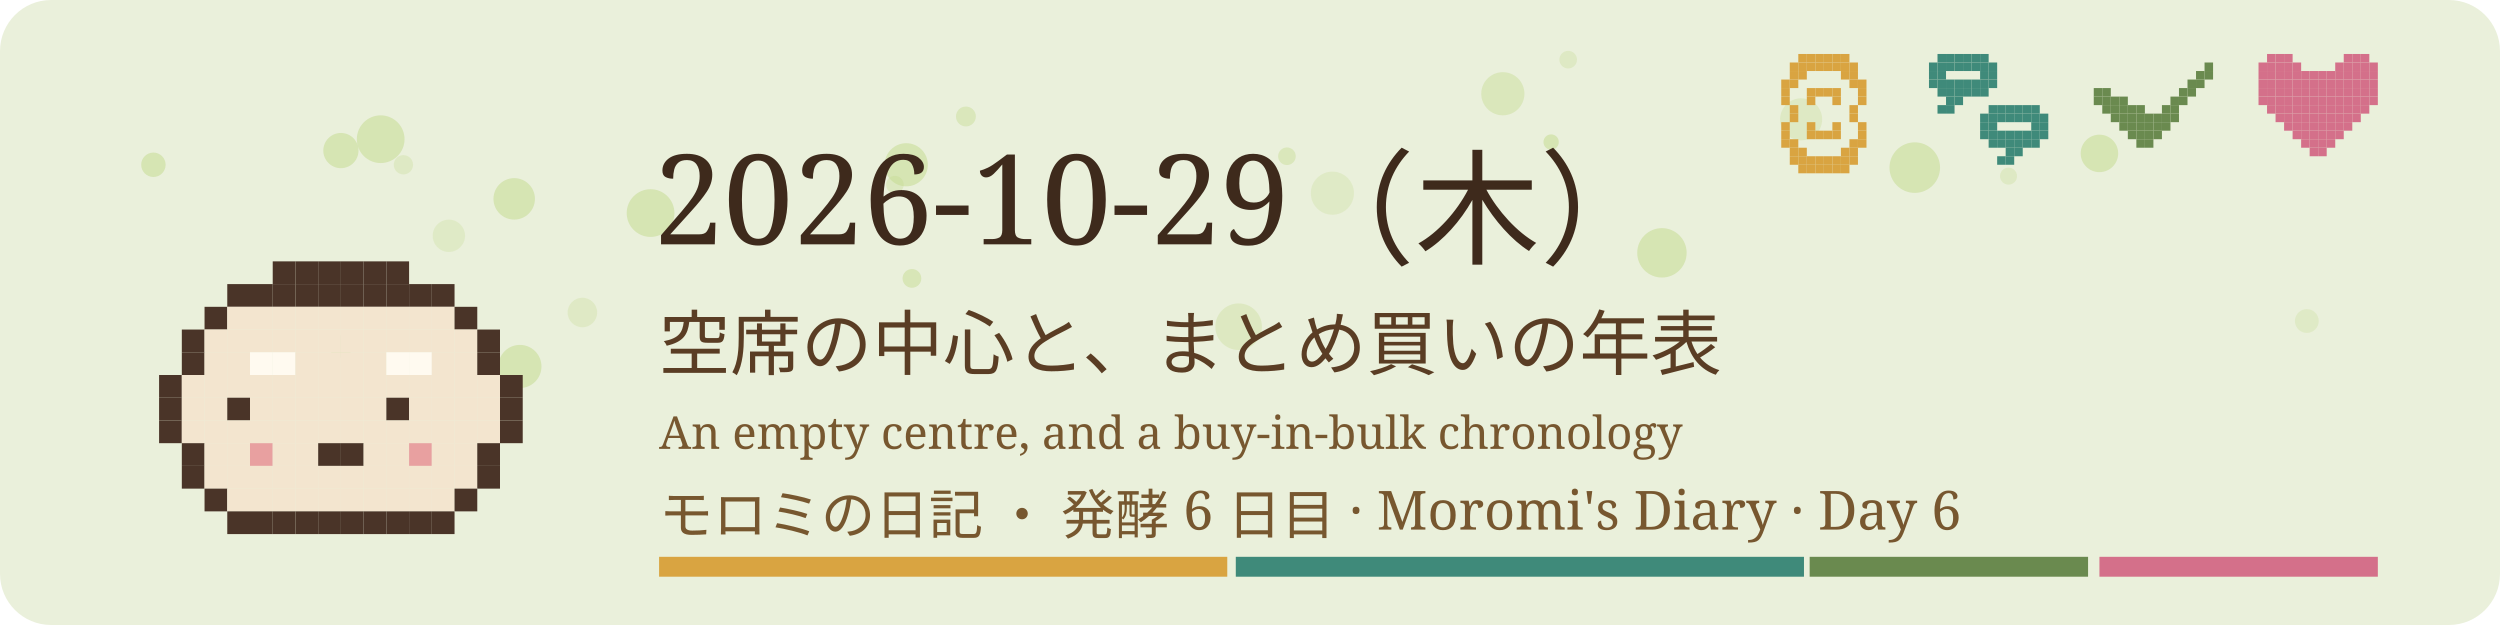
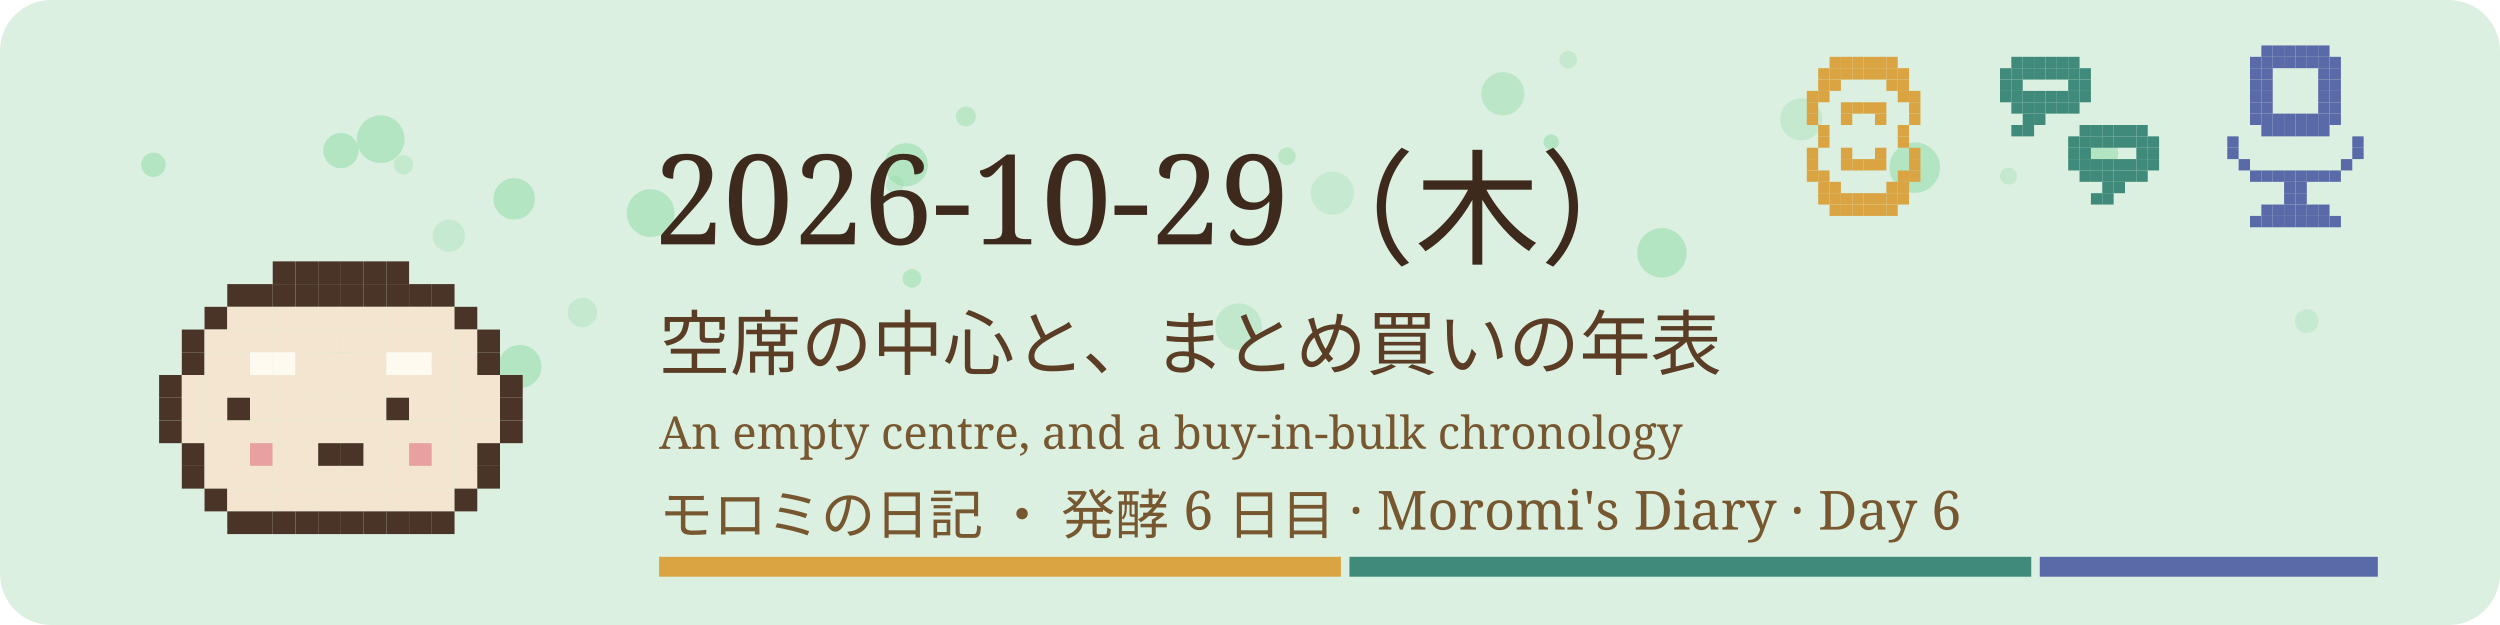
<svg xmlns="http://www.w3.org/2000/svg" width="880" height="220" viewBox="0 0 880 220">
-   <rect width="880" height="220" rx="18" fill="#eaf0db" />
-   <circle cx="739" cy="54" r="6.6" fill="#c2d98c" opacity="0.50" />
-   <circle cx="134" cy="49" r="8.4" fill="#c2d98c" opacity="0.50" />
-   <circle cx="674" cy="59" r="8.9" fill="#c2d98c" opacity="0.50" />
-   <circle cx="229" cy="75" r="8.4" fill="#c2d98c" opacity="0.50" />
-   <circle cx="340" cy="41" r="3.5" fill="#c2d98c" opacity="0.41" />
-   <circle cx="634" cy="42" r="7.4" fill="#c2d98c" opacity="0.30" />
-   <circle cx="205" cy="110" r="5.2" fill="#c2d98c" opacity="0.28" />
-   <circle cx="120" cy="53" r="6.2" fill="#c2d98c" opacity="0.50" />
-   <circle cx="552" cy="21" r="3.1" fill="#c2d98c" opacity="0.30" />
-   <circle cx="469" cy="68" r="7.6" fill="#c2d98c" opacity="0.26" />
-   <circle cx="142" cy="58" r="3.4" fill="#c2d98c" opacity="0.29" />
-   <circle cx="315" cy="65" r="3.1" fill="#c2d98c" opacity="0.34" />
-   <circle cx="120" cy="122" r="4.0" fill="#c2d98c" opacity="0.50" />
-   <circle cx="158" cy="83" r="5.7" fill="#c2d98c" opacity="0.26" />
-   <circle cx="585" cy="89" r="8.7" fill="#c2d98c" opacity="0.50" />
-   <circle cx="183" cy="129" r="7.6" fill="#c2d98c" opacity="0.50" />
-   <circle cx="54" cy="58" r="4.3" fill="#c2d98c" opacity="0.50" />
-   <circle cx="546" cy="50" r="2.7" fill="#c2d98c" opacity="0.50" />
-   <circle cx="181" cy="70" r="7.3" fill="#c2d98c" opacity="0.50" />
-   <circle cx="319" cy="58" r="7.6" fill="#c2d98c" opacity="0.50" />
-   <circle cx="321" cy="98" r="3.3" fill="#c2d98c" opacity="0.46" />
-   <circle cx="529" cy="33" r="7.6" fill="#c2d98c" opacity="0.40" />
-   <circle cx="453" cy="55" r="3.1" fill="#c2d98c" opacity="0.41" />
-   <circle cx="707" cy="62" r="3.0" fill="#c2d98c" opacity="0.29" />
-   <circle cx="812" cy="113" r="4.2" fill="#c2d98c" opacity="0.26" />
-   <circle cx="436" cy="115" r="8.2" fill="#c2d98c" opacity="0.33" />
-   <rect x="633" y="19" width="3" height="3" fill="#d9a441" />
-   <rect x="636" y="19" width="3" height="3" fill="#d9a441" />
-   <rect x="639" y="19" width="3" height="3" fill="#d9a441" />
-   <rect x="642" y="19" width="3" height="3" fill="#d9a441" />
-   <rect x="645" y="19" width="3" height="3" fill="#d9a441" />
-   <rect x="648" y="19" width="3" height="3" fill="#d9a441" />
-   <rect x="630" y="22" width="3" height="3" fill="#d9a441" />
-   <rect x="633" y="22" width="3" height="3" fill="#d9a441" />
-   <rect x="636" y="22" width="3" height="3" fill="#d9a441" />
-   <rect x="639" y="22" width="3" height="3" fill="#d9a441" />
-   <rect x="642" y="22" width="3" height="3" fill="#d9a441" />
-   <rect x="645" y="22" width="3" height="3" fill="#d9a441" />
-   <rect x="648" y="22" width="3" height="3" fill="#d9a441" />
-   <rect x="651" y="22" width="3" height="3" fill="#d9a441" />
-   <rect x="630" y="25" width="3" height="3" fill="#d9a441" />
-   <rect x="633" y="25" width="3" height="3" fill="#d9a441" />
-   <rect x="648" y="25" width="3" height="3" fill="#d9a441" />
-   <rect x="651" y="25" width="3" height="3" fill="#d9a441" />
-   <rect x="627" y="28" width="3" height="3" fill="#d9a441" />
-   <rect x="630" y="28" width="3" height="3" fill="#d9a441" />
-   <rect x="651" y="28" width="3" height="3" fill="#d9a441" />
-   <rect x="654" y="28" width="3" height="3" fill="#d9a441" />
-   <rect x="627" y="31" width="3" height="3" fill="#d9a441" />
-   <rect x="636" y="31" width="3" height="3" fill="#d9a441" />
-   <rect x="639" y="31" width="3" height="3" fill="#d9a441" />
-   <rect x="642" y="31" width="3" height="3" fill="#d9a441" />
-   <rect x="645" y="31" width="3" height="3" fill="#d9a441" />
-   <rect x="654" y="31" width="3" height="3" fill="#d9a441" />
-   <rect x="627" y="34" width="3" height="3" fill="#d9a441" />
-   <rect x="636" y="34" width="3" height="3" fill="#d9a441" />
-   <rect x="645" y="34" width="3" height="3" fill="#d9a441" />
-   <rect x="654" y="34" width="3" height="3" fill="#d9a441" />
-   <rect x="630" y="37" width="3" height="3" fill="#d9a441" />
-   <rect x="651" y="37" width="3" height="3" fill="#d9a441" />
-   <rect x="630" y="40" width="3" height="3" fill="#d9a441" />
-   <rect x="651" y="40" width="3" height="3" fill="#d9a441" />
-   <rect x="627" y="43" width="3" height="3" fill="#d9a441" />
-   <rect x="636" y="43" width="3" height="3" fill="#d9a441" />
-   <rect x="645" y="43" width="3" height="3" fill="#d9a441" />
-   <rect x="654" y="43" width="3" height="3" fill="#d9a441" />
-   <rect x="627" y="46" width="3" height="3" fill="#d9a441" />
-   <rect x="636" y="46" width="3" height="3" fill="#d9a441" />
-   <rect x="639" y="46" width="3" height="3" fill="#d9a441" />
-   <rect x="642" y="46" width="3" height="3" fill="#d9a441" />
-   <rect x="645" y="46" width="3" height="3" fill="#d9a441" />
-   <rect x="654" y="46" width="3" height="3" fill="#d9a441" />
-   <rect x="627" y="49" width="3" height="3" fill="#d9a441" />
-   <rect x="630" y="49" width="3" height="3" fill="#d9a441" />
-   <rect x="651" y="49" width="3" height="3" fill="#d9a441" />
-   <rect x="654" y="49" width="3" height="3" fill="#d9a441" />
-   <rect x="630" y="52" width="3" height="3" fill="#d9a441" />
-   <rect x="633" y="52" width="3" height="3" fill="#d9a441" />
-   <rect x="648" y="52" width="3" height="3" fill="#d9a441" />
-   <rect x="651" y="52" width="3" height="3" fill="#d9a441" />
-   <rect x="630" y="55" width="3" height="3" fill="#d9a441" />
-   <rect x="633" y="55" width="3" height="3" fill="#d9a441" />
-   <rect x="636" y="55" width="3" height="3" fill="#d9a441" />
-   <rect x="639" y="55" width="3" height="3" fill="#d9a441" />
-   <rect x="642" y="55" width="3" height="3" fill="#d9a441" />
-   <rect x="645" y="55" width="3" height="3" fill="#d9a441" />
-   <rect x="648" y="55" width="3" height="3" fill="#d9a441" />
-   <rect x="651" y="55" width="3" height="3" fill="#d9a441" />
-   <rect x="633" y="58" width="3" height="3" fill="#d9a441" />
-   <rect x="636" y="58" width="3" height="3" fill="#d9a441" />
-   <rect x="639" y="58" width="3" height="3" fill="#d9a441" />
-   <rect x="642" y="58" width="3" height="3" fill="#d9a441" />
-   <rect x="645" y="58" width="3" height="3" fill="#d9a441" />
-   <rect x="648" y="58" width="3" height="3" fill="#d9a441" />
-   <rect x="682" y="19" width="3" height="3" fill="#3f8a7a" />
-   <rect x="685" y="19" width="3" height="3" fill="#3f8a7a" />
-   <rect x="688" y="19" width="3" height="3" fill="#3f8a7a" />
-   <rect x="691" y="19" width="3" height="3" fill="#3f8a7a" />
-   <rect x="694" y="19" width="3" height="3" fill="#3f8a7a" />
-   <rect x="697" y="19" width="3" height="3" fill="#3f8a7a" />
-   <rect x="679" y="22" width="3" height="3" fill="#3f8a7a" />
-   <rect x="682" y="22" width="3" height="3" fill="#3f8a7a" />
-   <rect x="685" y="22" width="3" height="3" fill="#3f8a7a" />
-   <rect x="688" y="22" width="3" height="3" fill="#3f8a7a" />
-   <rect x="691" y="22" width="3" height="3" fill="#3f8a7a" />
-   <rect x="694" y="22" width="3" height="3" fill="#3f8a7a" />
-   <rect x="697" y="22" width="3" height="3" fill="#3f8a7a" />
-   <rect x="700" y="22" width="3" height="3" fill="#3f8a7a" />
-   <rect x="679" y="25" width="3" height="3" fill="#3f8a7a" />
-   <rect x="682" y="25" width="3" height="3" fill="#3f8a7a" />
-   <rect x="697" y="25" width="3" height="3" fill="#3f8a7a" />
-   <rect x="700" y="25" width="3" height="3" fill="#3f8a7a" />
-   <rect x="679" y="28" width="3" height="3" fill="#3f8a7a" />
-   <rect x="682" y="28" width="3" height="3" fill="#3f8a7a" />
-   <rect x="685" y="28" width="3" height="3" fill="#3f8a7a" />
-   <rect x="688" y="28" width="3" height="3" fill="#3f8a7a" />
-   <rect x="691" y="28" width="3" height="3" fill="#3f8a7a" />
-   <rect x="694" y="28" width="3" height="3" fill="#3f8a7a" />
-   <rect x="697" y="28" width="3" height="3" fill="#3f8a7a" />
-   <rect x="700" y="28" width="3" height="3" fill="#3f8a7a" />
-   <rect x="682" y="31" width="3" height="3" fill="#3f8a7a" />
-   <rect x="685" y="31" width="3" height="3" fill="#3f8a7a" />
-   <rect x="688" y="31" width="3" height="3" fill="#3f8a7a" />
-   <rect x="691" y="31" width="3" height="3" fill="#3f8a7a" />
-   <rect x="694" y="31" width="3" height="3" fill="#3f8a7a" />
-   <rect x="697" y="31" width="3" height="3" fill="#3f8a7a" />
-   <rect x="685" y="34" width="3" height="3" fill="#3f8a7a" />
-   <rect x="688" y="34" width="3" height="3" fill="#3f8a7a" />
-   <rect x="682" y="37" width="3" height="3" fill="#3f8a7a" />
-   <rect x="685" y="37" width="3" height="3" fill="#3f8a7a" />
-   <rect x="700" y="37" width="3" height="3" fill="#3f8a7a" />
-   <rect x="703" y="37" width="3" height="3" fill="#3f8a7a" />
-   <rect x="706" y="37" width="3" height="3" fill="#3f8a7a" />
-   <rect x="709" y="37" width="3" height="3" fill="#3f8a7a" />
-   <rect x="712" y="37" width="3" height="3" fill="#3f8a7a" />
-   <rect x="715" y="37" width="3" height="3" fill="#3f8a7a" />
-   <rect x="697" y="40" width="3" height="3" fill="#3f8a7a" />
-   <rect x="700" y="40" width="3" height="3" fill="#3f8a7a" />
-   <rect x="703" y="40" width="3" height="3" fill="#3f8a7a" />
-   <rect x="706" y="40" width="3" height="3" fill="#3f8a7a" />
-   <rect x="709" y="40" width="3" height="3" fill="#3f8a7a" />
-   <rect x="712" y="40" width="3" height="3" fill="#3f8a7a" />
-   <rect x="715" y="40" width="3" height="3" fill="#3f8a7a" />
-   <rect x="718" y="40" width="3" height="3" fill="#3f8a7a" />
-   <rect x="697" y="43" width="3" height="3" fill="#3f8a7a" />
-   <rect x="700" y="43" width="3" height="3" fill="#3f8a7a" />
-   <rect x="715" y="43" width="3" height="3" fill="#3f8a7a" />
-   <rect x="718" y="43" width="3" height="3" fill="#3f8a7a" />
-   <rect x="697" y="46" width="3" height="3" fill="#3f8a7a" />
-   <rect x="700" y="46" width="3" height="3" fill="#3f8a7a" />
-   <rect x="703" y="46" width="3" height="3" fill="#3f8a7a" />
-   <rect x="706" y="46" width="3" height="3" fill="#3f8a7a" />
-   <rect x="709" y="46" width="3" height="3" fill="#3f8a7a" />
-   <rect x="712" y="46" width="3" height="3" fill="#3f8a7a" />
-   <rect x="715" y="46" width="3" height="3" fill="#3f8a7a" />
-   <rect x="718" y="46" width="3" height="3" fill="#3f8a7a" />
-   <rect x="700" y="49" width="3" height="3" fill="#3f8a7a" />
-   <rect x="703" y="49" width="3" height="3" fill="#3f8a7a" />
-   <rect x="706" y="49" width="3" height="3" fill="#3f8a7a" />
-   <rect x="709" y="49" width="3" height="3" fill="#3f8a7a" />
-   <rect x="712" y="49" width="3" height="3" fill="#3f8a7a" />
-   <rect x="715" y="49" width="3" height="3" fill="#3f8a7a" />
-   <rect x="706" y="52" width="3" height="3" fill="#3f8a7a" />
-   <rect x="709" y="52" width="3" height="3" fill="#3f8a7a" />
-   <rect x="703" y="55" width="3" height="3" fill="#3f8a7a" />
-   <rect x="706" y="55" width="3" height="3" fill="#3f8a7a" />
-   <rect x="776" y="22" width="3" height="3" fill="#6a8a4f" />
-   <rect x="773" y="25" width="3" height="3" fill="#6a8a4f" />
-   <rect x="776" y="25" width="3" height="3" fill="#6a8a4f" />
-   <rect x="770" y="28" width="3" height="3" fill="#6a8a4f" />
-   <rect x="773" y="28" width="3" height="3" fill="#6a8a4f" />
-   <rect x="737" y="31" width="3" height="3" fill="#6a8a4f" />
-   <rect x="740" y="31" width="3" height="3" fill="#6a8a4f" />
-   <rect x="767" y="31" width="3" height="3" fill="#6a8a4f" />
-   <rect x="770" y="31" width="3" height="3" fill="#6a8a4f" />
-   <rect x="737" y="34" width="3" height="3" fill="#6a8a4f" />
-   <rect x="740" y="34" width="3" height="3" fill="#6a8a4f" />
-   <rect x="743" y="34" width="3" height="3" fill="#6a8a4f" />
-   <rect x="746" y="34" width="3" height="3" fill="#6a8a4f" />
-   <rect x="764" y="34" width="3" height="3" fill="#6a8a4f" />
-   <rect x="767" y="34" width="3" height="3" fill="#6a8a4f" />
-   <rect x="740" y="37" width="3" height="3" fill="#6a8a4f" />
-   <rect x="743" y="37" width="3" height="3" fill="#6a8a4f" />
-   <rect x="746" y="37" width="3" height="3" fill="#6a8a4f" />
-   <rect x="749" y="37" width="3" height="3" fill="#6a8a4f" />
-   <rect x="752" y="37" width="3" height="3" fill="#6a8a4f" />
-   <rect x="761" y="37" width="3" height="3" fill="#6a8a4f" />
-   <rect x="764" y="37" width="3" height="3" fill="#6a8a4f" />
-   <rect x="743" y="40" width="3" height="3" fill="#6a8a4f" />
-   <rect x="746" y="40" width="3" height="3" fill="#6a8a4f" />
-   <rect x="749" y="40" width="3" height="3" fill="#6a8a4f" />
-   <rect x="752" y="40" width="3" height="3" fill="#6a8a4f" />
-   <rect x="755" y="40" width="3" height="3" fill="#6a8a4f" />
-   <rect x="758" y="40" width="3" height="3" fill="#6a8a4f" />
-   <rect x="761" y="40" width="3" height="3" fill="#6a8a4f" />
-   <rect x="764" y="40" width="3" height="3" fill="#6a8a4f" />
-   <rect x="746" y="43" width="3" height="3" fill="#6a8a4f" />
-   <rect x="749" y="43" width="3" height="3" fill="#6a8a4f" />
-   <rect x="752" y="43" width="3" height="3" fill="#6a8a4f" />
-   <rect x="755" y="43" width="3" height="3" fill="#6a8a4f" />
-   <rect x="758" y="43" width="3" height="3" fill="#6a8a4f" />
-   <rect x="761" y="43" width="3" height="3" fill="#6a8a4f" />
-   <rect x="749" y="46" width="3" height="3" fill="#6a8a4f" />
-   <rect x="752" y="46" width="3" height="3" fill="#6a8a4f" />
-   <rect x="755" y="46" width="3" height="3" fill="#6a8a4f" />
-   <rect x="758" y="46" width="3" height="3" fill="#6a8a4f" />
-   <rect x="752" y="49" width="3" height="3" fill="#6a8a4f" />
-   <rect x="755" y="49" width="3" height="3" fill="#6a8a4f" />
-   <rect x="798" y="19" width="3" height="3" fill="#d4708a" />
-   <rect x="801" y="19" width="3" height="3" fill="#d4708a" />
-   <rect x="804" y="19" width="3" height="3" fill="#d4708a" />
-   <rect x="825" y="19" width="3" height="3" fill="#d4708a" />
-   <rect x="828" y="19" width="3" height="3" fill="#d4708a" />
-   <rect x="831" y="19" width="3" height="3" fill="#d4708a" />
-   <rect x="795" y="22" width="3" height="3" fill="#d4708a" />
-   <rect x="798" y="22" width="3" height="3" fill="#d4708a" />
-   <rect x="801" y="22" width="3" height="3" fill="#d4708a" />
-   <rect x="804" y="22" width="3" height="3" fill="#d4708a" />
-   <rect x="807" y="22" width="3" height="3" fill="#d4708a" />
-   <rect x="822" y="22" width="3" height="3" fill="#d4708a" />
-   <rect x="825" y="22" width="3" height="3" fill="#d4708a" />
-   <rect x="828" y="22" width="3" height="3" fill="#d4708a" />
-   <rect x="831" y="22" width="3" height="3" fill="#d4708a" />
-   <rect x="834" y="22" width="3" height="3" fill="#d4708a" />
-   <rect x="795" y="25" width="3" height="3" fill="#d4708a" />
-   <rect x="798" y="25" width="3" height="3" fill="#d4708a" />
-   <rect x="801" y="25" width="3" height="3" fill="#d4708a" />
-   <rect x="804" y="25" width="3" height="3" fill="#d4708a" />
-   <rect x="807" y="25" width="3" height="3" fill="#d4708a" />
-   <rect x="810" y="25" width="3" height="3" fill="#d4708a" />
-   <rect x="813" y="25" width="3" height="3" fill="#d4708a" />
-   <rect x="816" y="25" width="3" height="3" fill="#d4708a" />
-   <rect x="819" y="25" width="3" height="3" fill="#d4708a" />
-   <rect x="822" y="25" width="3" height="3" fill="#d4708a" />
-   <rect x="825" y="25" width="3" height="3" fill="#d4708a" />
-   <rect x="828" y="25" width="3" height="3" fill="#d4708a" />
-   <rect x="831" y="25" width="3" height="3" fill="#d4708a" />
-   <rect x="834" y="25" width="3" height="3" fill="#d4708a" />
-   <rect x="795" y="28" width="3" height="3" fill="#d4708a" />
-   <rect x="798" y="28" width="3" height="3" fill="#d4708a" />
-   <rect x="801" y="28" width="3" height="3" fill="#d4708a" />
-   <rect x="804" y="28" width="3" height="3" fill="#d4708a" />
-   <rect x="807" y="28" width="3" height="3" fill="#d4708a" />
-   <rect x="810" y="28" width="3" height="3" fill="#d4708a" />
-   <rect x="813" y="28" width="3" height="3" fill="#d4708a" />
-   <rect x="816" y="28" width="3" height="3" fill="#d4708a" />
-   <rect x="819" y="28" width="3" height="3" fill="#d4708a" />
-   <rect x="822" y="28" width="3" height="3" fill="#d4708a" />
-   <rect x="825" y="28" width="3" height="3" fill="#d4708a" />
-   <rect x="828" y="28" width="3" height="3" fill="#d4708a" />
-   <rect x="831" y="28" width="3" height="3" fill="#d4708a" />
-   <rect x="834" y="28" width="3" height="3" fill="#d4708a" />
-   <rect x="795" y="31" width="3" height="3" fill="#d4708a" />
-   <rect x="798" y="31" width="3" height="3" fill="#d4708a" />
-   <rect x="801" y="31" width="3" height="3" fill="#d4708a" />
-   <rect x="804" y="31" width="3" height="3" fill="#d4708a" />
-   <rect x="807" y="31" width="3" height="3" fill="#d4708a" />
-   <rect x="810" y="31" width="3" height="3" fill="#d4708a" />
-   <rect x="813" y="31" width="3" height="3" fill="#d4708a" />
-   <rect x="816" y="31" width="3" height="3" fill="#d4708a" />
-   <rect x="819" y="31" width="3" height="3" fill="#d4708a" />
-   <rect x="822" y="31" width="3" height="3" fill="#d4708a" />
-   <rect x="825" y="31" width="3" height="3" fill="#d4708a" />
-   <rect x="828" y="31" width="3" height="3" fill="#d4708a" />
-   <rect x="831" y="31" width="3" height="3" fill="#d4708a" />
-   <rect x="834" y="31" width="3" height="3" fill="#d4708a" />
-   <rect x="795" y="34" width="3" height="3" fill="#d4708a" />
-   <rect x="798" y="34" width="3" height="3" fill="#d4708a" />
-   <rect x="801" y="34" width="3" height="3" fill="#d4708a" />
-   <rect x="804" y="34" width="3" height="3" fill="#d4708a" />
-   <rect x="807" y="34" width="3" height="3" fill="#d4708a" />
-   <rect x="810" y="34" width="3" height="3" fill="#d4708a" />
-   <rect x="813" y="34" width="3" height="3" fill="#d4708a" />
-   <rect x="816" y="34" width="3" height="3" fill="#d4708a" />
-   <rect x="819" y="34" width="3" height="3" fill="#d4708a" />
-   <rect x="822" y="34" width="3" height="3" fill="#d4708a" />
-   <rect x="825" y="34" width="3" height="3" fill="#d4708a" />
-   <rect x="828" y="34" width="3" height="3" fill="#d4708a" />
-   <rect x="831" y="34" width="3" height="3" fill="#d4708a" />
-   <rect x="834" y="34" width="3" height="3" fill="#d4708a" />
-   <rect x="798" y="37" width="3" height="3" fill="#d4708a" />
-   <rect x="801" y="37" width="3" height="3" fill="#d4708a" />
-   <rect x="804" y="37" width="3" height="3" fill="#d4708a" />
-   <rect x="807" y="37" width="3" height="3" fill="#d4708a" />
-   <rect x="810" y="37" width="3" height="3" fill="#d4708a" />
-   <rect x="813" y="37" width="3" height="3" fill="#d4708a" />
-   <rect x="816" y="37" width="3" height="3" fill="#d4708a" />
-   <rect x="819" y="37" width="3" height="3" fill="#d4708a" />
-   <rect x="822" y="37" width="3" height="3" fill="#d4708a" />
-   <rect x="825" y="37" width="3" height="3" fill="#d4708a" />
-   <rect x="828" y="37" width="3" height="3" fill="#d4708a" />
-   <rect x="831" y="37" width="3" height="3" fill="#d4708a" />
-   <rect x="801" y="40" width="3" height="3" fill="#d4708a" />
-   <rect x="804" y="40" width="3" height="3" fill="#d4708a" />
-   <rect x="807" y="40" width="3" height="3" fill="#d4708a" />
-   <rect x="810" y="40" width="3" height="3" fill="#d4708a" />
-   <rect x="813" y="40" width="3" height="3" fill="#d4708a" />
-   <rect x="816" y="40" width="3" height="3" fill="#d4708a" />
-   <rect x="819" y="40" width="3" height="3" fill="#d4708a" />
-   <rect x="822" y="40" width="3" height="3" fill="#d4708a" />
-   <rect x="825" y="40" width="3" height="3" fill="#d4708a" />
-   <rect x="828" y="40" width="3" height="3" fill="#d4708a" />
-   <rect x="804" y="43" width="3" height="3" fill="#d4708a" />
-   <rect x="807" y="43" width="3" height="3" fill="#d4708a" />
-   <rect x="810" y="43" width="3" height="3" fill="#d4708a" />
-   <rect x="813" y="43" width="3" height="3" fill="#d4708a" />
-   <rect x="816" y="43" width="3" height="3" fill="#d4708a" />
-   <rect x="819" y="43" width="3" height="3" fill="#d4708a" />
-   <rect x="822" y="43" width="3" height="3" fill="#d4708a" />
-   <rect x="825" y="43" width="3" height="3" fill="#d4708a" />
-   <rect x="807" y="46" width="3" height="3" fill="#d4708a" />
-   <rect x="810" y="46" width="3" height="3" fill="#d4708a" />
-   <rect x="813" y="46" width="3" height="3" fill="#d4708a" />
-   <rect x="816" y="46" width="3" height="3" fill="#d4708a" />
-   <rect x="819" y="46" width="3" height="3" fill="#d4708a" />
-   <rect x="822" y="46" width="3" height="3" fill="#d4708a" />
-   <rect x="810" y="49" width="3" height="3" fill="#d4708a" />
-   <rect x="813" y="49" width="3" height="3" fill="#d4708a" />
-   <rect x="816" y="49" width="3" height="3" fill="#d4708a" />
-   <rect x="819" y="49" width="3" height="3" fill="#d4708a" />
-   <rect x="813" y="52" width="3" height="3" fill="#d4708a" />
-   <rect x="816" y="52" width="3" height="3" fill="#d4708a" />
+   <rect width="880" height="220" rx="18" fill="#dbf0e1" />
+   <circle cx="739" cy="54" r="6.6" fill="#8cd9a3" opacity="0.50" />
+   <circle cx="134" cy="49" r="8.4" fill="#8cd9a3" opacity="0.50" />
+   <circle cx="674" cy="59" r="8.9" fill="#8cd9a3" opacity="0.50" />
+   <circle cx="229" cy="75" r="8.4" fill="#8cd9a3" opacity="0.50" />
+   <circle cx="340" cy="41" r="3.5" fill="#8cd9a3" opacity="0.41" />
+   <circle cx="634" cy="42" r="7.4" fill="#8cd9a3" opacity="0.30" />
+   <circle cx="205" cy="110" r="5.2" fill="#8cd9a3" opacity="0.28" />
+   <circle cx="120" cy="53" r="6.2" fill="#8cd9a3" opacity="0.50" />
+   <circle cx="552" cy="21" r="3.1" fill="#8cd9a3" opacity="0.30" />
+   <circle cx="469" cy="68" r="7.6" fill="#8cd9a3" opacity="0.26" />
+   <circle cx="142" cy="58" r="3.4" fill="#8cd9a3" opacity="0.29" />
+   <circle cx="315" cy="65" r="3.1" fill="#8cd9a3" opacity="0.34" />
+   <circle cx="120" cy="122" r="4.0" fill="#8cd9a3" opacity="0.50" />
+   <circle cx="158" cy="83" r="5.7" fill="#8cd9a3" opacity="0.26" />
+   <circle cx="585" cy="89" r="8.7" fill="#8cd9a3" opacity="0.50" />
+   <circle cx="183" cy="129" r="7.6" fill="#8cd9a3" opacity="0.50" />
+   <circle cx="54" cy="58" r="4.3" fill="#8cd9a3" opacity="0.50" />
+   <circle cx="546" cy="50" r="2.7" fill="#8cd9a3" opacity="0.50" />
+   <circle cx="181" cy="70" r="7.3" fill="#8cd9a3" opacity="0.50" />
+   <circle cx="319" cy="58" r="7.6" fill="#8cd9a3" opacity="0.50" />
+   <circle cx="321" cy="98" r="3.3" fill="#8cd9a3" opacity="0.46" />
+   <circle cx="529" cy="33" r="7.6" fill="#8cd9a3" opacity="0.40" />
+   <circle cx="453" cy="55" r="3.1" fill="#8cd9a3" opacity="0.41" />
+   <circle cx="707" cy="62" r="3.0" fill="#8cd9a3" opacity="0.29" />
+   <circle cx="812" cy="113" r="4.2" fill="#8cd9a3" opacity="0.26" />
+   <circle cx="436" cy="115" r="8.2" fill="#8cd9a3" opacity="0.33" />
+   <rect x="644" y="20" width="4" height="4" fill="#d9a441" />
+   <rect x="648" y="20" width="4" height="4" fill="#d9a441" />
+   <rect x="652" y="20" width="4" height="4" fill="#d9a441" />
+   <rect x="656" y="20" width="4" height="4" fill="#d9a441" />
+   <rect x="660" y="20" width="4" height="4" fill="#d9a441" />
+   <rect x="664" y="20" width="4" height="4" fill="#d9a441" />
+   <rect x="640" y="24" width="4" height="4" fill="#d9a441" />
+   <rect x="644" y="24" width="4" height="4" fill="#d9a441" />
+   <rect x="648" y="24" width="4" height="4" fill="#d9a441" />
+   <rect x="652" y="24" width="4" height="4" fill="#d9a441" />
+   <rect x="656" y="24" width="4" height="4" fill="#d9a441" />
+   <rect x="660" y="24" width="4" height="4" fill="#d9a441" />
+   <rect x="664" y="24" width="4" height="4" fill="#d9a441" />
+   <rect x="668" y="24" width="4" height="4" fill="#d9a441" />
+   <rect x="640" y="28" width="4" height="4" fill="#d9a441" />
+   <rect x="644" y="28" width="4" height="4" fill="#d9a441" />
+   <rect x="664" y="28" width="4" height="4" fill="#d9a441" />
+   <rect x="668" y="28" width="4" height="4" fill="#d9a441" />
+   <rect x="636" y="32" width="4" height="4" fill="#d9a441" />
+   <rect x="640" y="32" width="4" height="4" fill="#d9a441" />
+   <rect x="668" y="32" width="4" height="4" fill="#d9a441" />
+   <rect x="672" y="32" width="4" height="4" fill="#d9a441" />
+   <rect x="636" y="36" width="4" height="4" fill="#d9a441" />
+   <rect x="648" y="36" width="4" height="4" fill="#d9a441" />
+   <rect x="652" y="36" width="4" height="4" fill="#d9a441" />
+   <rect x="656" y="36" width="4" height="4" fill="#d9a441" />
+   <rect x="660" y="36" width="4" height="4" fill="#d9a441" />
+   <rect x="672" y="36" width="4" height="4" fill="#d9a441" />
+   <rect x="636" y="40" width="4" height="4" fill="#d9a441" />
+   <rect x="648" y="40" width="4" height="4" fill="#d9a441" />
+   <rect x="660" y="40" width="4" height="4" fill="#d9a441" />
+   <rect x="672" y="40" width="4" height="4" fill="#d9a441" />
+   <rect x="640" y="44" width="4" height="4" fill="#d9a441" />
+   <rect x="668" y="44" width="4" height="4" fill="#d9a441" />
+   <rect x="640" y="48" width="4" height="4" fill="#d9a441" />
+   <rect x="668" y="48" width="4" height="4" fill="#d9a441" />
+   <rect x="636" y="52" width="4" height="4" fill="#d9a441" />
+   <rect x="648" y="52" width="4" height="4" fill="#d9a441" />
+   <rect x="660" y="52" width="4" height="4" fill="#d9a441" />
+   <rect x="672" y="52" width="4" height="4" fill="#d9a441" />
+   <rect x="636" y="56" width="4" height="4" fill="#d9a441" />
+   <rect x="648" y="56" width="4" height="4" fill="#d9a441" />
+   <rect x="652" y="56" width="4" height="4" fill="#d9a441" />
+   <rect x="656" y="56" width="4" height="4" fill="#d9a441" />
+   <rect x="660" y="56" width="4" height="4" fill="#d9a441" />
+   <rect x="672" y="56" width="4" height="4" fill="#d9a441" />
+   <rect x="636" y="60" width="4" height="4" fill="#d9a441" />
+   <rect x="640" y="60" width="4" height="4" fill="#d9a441" />
+   <rect x="668" y="60" width="4" height="4" fill="#d9a441" />
+   <rect x="672" y="60" width="4" height="4" fill="#d9a441" />
+   <rect x="640" y="64" width="4" height="4" fill="#d9a441" />
+   <rect x="644" y="64" width="4" height="4" fill="#d9a441" />
+   <rect x="664" y="64" width="4" height="4" fill="#d9a441" />
+   <rect x="668" y="64" width="4" height="4" fill="#d9a441" />
+   <rect x="640" y="68" width="4" height="4" fill="#d9a441" />
+   <rect x="644" y="68" width="4" height="4" fill="#d9a441" />
+   <rect x="648" y="68" width="4" height="4" fill="#d9a441" />
+   <rect x="652" y="68" width="4" height="4" fill="#d9a441" />
+   <rect x="656" y="68" width="4" height="4" fill="#d9a441" />
+   <rect x="660" y="68" width="4" height="4" fill="#d9a441" />
+   <rect x="664" y="68" width="4" height="4" fill="#d9a441" />
+   <rect x="668" y="68" width="4" height="4" fill="#d9a441" />
+   <rect x="644" y="72" width="4" height="4" fill="#d9a441" />
+   <rect x="648" y="72" width="4" height="4" fill="#d9a441" />
+   <rect x="652" y="72" width="4" height="4" fill="#d9a441" />
+   <rect x="656" y="72" width="4" height="4" fill="#d9a441" />
+   <rect x="660" y="72" width="4" height="4" fill="#d9a441" />
+   <rect x="664" y="72" width="4" height="4" fill="#d9a441" />
+   <rect x="708" y="20" width="4" height="4" fill="#3f8a7a" />
+   <rect x="712" y="20" width="4" height="4" fill="#3f8a7a" />
+   <rect x="716" y="20" width="4" height="4" fill="#3f8a7a" />
+   <rect x="720" y="20" width="4" height="4" fill="#3f8a7a" />
+   <rect x="724" y="20" width="4" height="4" fill="#3f8a7a" />
+   <rect x="728" y="20" width="4" height="4" fill="#3f8a7a" />
+   <rect x="704" y="24" width="4" height="4" fill="#3f8a7a" />
+   <rect x="708" y="24" width="4" height="4" fill="#3f8a7a" />
+   <rect x="712" y="24" width="4" height="4" fill="#3f8a7a" />
+   <rect x="716" y="24" width="4" height="4" fill="#3f8a7a" />
+   <rect x="720" y="24" width="4" height="4" fill="#3f8a7a" />
+   <rect x="724" y="24" width="4" height="4" fill="#3f8a7a" />
+   <rect x="728" y="24" width="4" height="4" fill="#3f8a7a" />
+   <rect x="732" y="24" width="4" height="4" fill="#3f8a7a" />
+   <rect x="704" y="28" width="4" height="4" fill="#3f8a7a" />
+   <rect x="708" y="28" width="4" height="4" fill="#3f8a7a" />
+   <rect x="728" y="28" width="4" height="4" fill="#3f8a7a" />
+   <rect x="732" y="28" width="4" height="4" fill="#3f8a7a" />
+   <rect x="704" y="32" width="4" height="4" fill="#3f8a7a" />
+   <rect x="708" y="32" width="4" height="4" fill="#3f8a7a" />
+   <rect x="712" y="32" width="4" height="4" fill="#3f8a7a" />
+   <rect x="716" y="32" width="4" height="4" fill="#3f8a7a" />
+   <rect x="720" y="32" width="4" height="4" fill="#3f8a7a" />
+   <rect x="724" y="32" width="4" height="4" fill="#3f8a7a" />
+   <rect x="728" y="32" width="4" height="4" fill="#3f8a7a" />
+   <rect x="732" y="32" width="4" height="4" fill="#3f8a7a" />
+   <rect x="708" y="36" width="4" height="4" fill="#3f8a7a" />
+   <rect x="712" y="36" width="4" height="4" fill="#3f8a7a" />
+   <rect x="716" y="36" width="4" height="4" fill="#3f8a7a" />
+   <rect x="720" y="36" width="4" height="4" fill="#3f8a7a" />
+   <rect x="724" y="36" width="4" height="4" fill="#3f8a7a" />
+   <rect x="728" y="36" width="4" height="4" fill="#3f8a7a" />
+   <rect x="712" y="40" width="4" height="4" fill="#3f8a7a" />
+   <rect x="716" y="40" width="4" height="4" fill="#3f8a7a" />
+   <rect x="708" y="44" width="4" height="4" fill="#3f8a7a" />
+   <rect x="712" y="44" width="4" height="4" fill="#3f8a7a" />
+   <rect x="732" y="44" width="4" height="4" fill="#3f8a7a" />
+   <rect x="736" y="44" width="4" height="4" fill="#3f8a7a" />
+   <rect x="740" y="44" width="4" height="4" fill="#3f8a7a" />
+   <rect x="744" y="44" width="4" height="4" fill="#3f8a7a" />
+   <rect x="748" y="44" width="4" height="4" fill="#3f8a7a" />
+   <rect x="752" y="44" width="4" height="4" fill="#3f8a7a" />
+   <rect x="728" y="48" width="4" height="4" fill="#3f8a7a" />
+   <rect x="732" y="48" width="4" height="4" fill="#3f8a7a" />
+   <rect x="736" y="48" width="4" height="4" fill="#3f8a7a" />
+   <rect x="740" y="48" width="4" height="4" fill="#3f8a7a" />
+   <rect x="744" y="48" width="4" height="4" fill="#3f8a7a" />
+   <rect x="748" y="48" width="4" height="4" fill="#3f8a7a" />
+   <rect x="752" y="48" width="4" height="4" fill="#3f8a7a" />
+   <rect x="756" y="48" width="4" height="4" fill="#3f8a7a" />
+   <rect x="728" y="52" width="4" height="4" fill="#3f8a7a" />
+   <rect x="732" y="52" width="4" height="4" fill="#3f8a7a" />
+   <rect x="752" y="52" width="4" height="4" fill="#3f8a7a" />
+   <rect x="756" y="52" width="4" height="4" fill="#3f8a7a" />
+   <rect x="728" y="56" width="4" height="4" fill="#3f8a7a" />
+   <rect x="732" y="56" width="4" height="4" fill="#3f8a7a" />
+   <rect x="736" y="56" width="4" height="4" fill="#3f8a7a" />
+   <rect x="740" y="56" width="4" height="4" fill="#3f8a7a" />
+   <rect x="744" y="56" width="4" height="4" fill="#3f8a7a" />
+   <rect x="748" y="56" width="4" height="4" fill="#3f8a7a" />
+   <rect x="752" y="56" width="4" height="4" fill="#3f8a7a" />
+   <rect x="756" y="56" width="4" height="4" fill="#3f8a7a" />
+   <rect x="732" y="60" width="4" height="4" fill="#3f8a7a" />
+   <rect x="736" y="60" width="4" height="4" fill="#3f8a7a" />
+   <rect x="740" y="60" width="4" height="4" fill="#3f8a7a" />
+   <rect x="744" y="60" width="4" height="4" fill="#3f8a7a" />
+   <rect x="748" y="60" width="4" height="4" fill="#3f8a7a" />
+   <rect x="752" y="60" width="4" height="4" fill="#3f8a7a" />
+   <rect x="740" y="64" width="4" height="4" fill="#3f8a7a" />
+   <rect x="744" y="64" width="4" height="4" fill="#3f8a7a" />
+   <rect x="736" y="68" width="4" height="4" fill="#3f8a7a" />
+   <rect x="740" y="68" width="4" height="4" fill="#3f8a7a" />
+   <rect x="796" y="16" width="4" height="4" fill="#5a6aa8" />
+   <rect x="800" y="16" width="4" height="4" fill="#5a6aa8" />
+   <rect x="804" y="16" width="4" height="4" fill="#5a6aa8" />
+   <rect x="808" y="16" width="4" height="4" fill="#5a6aa8" />
+   <rect x="812" y="16" width="4" height="4" fill="#5a6aa8" />
+   <rect x="816" y="16" width="4" height="4" fill="#5a6aa8" />
+   <rect x="792" y="20" width="4" height="4" fill="#5a6aa8" />
+   <rect x="796" y="20" width="4" height="4" fill="#5a6aa8" />
+   <rect x="800" y="20" width="4" height="4" fill="#5a6aa8" />
+   <rect x="804" y="20" width="4" height="4" fill="#5a6aa8" />
+   <rect x="808" y="20" width="4" height="4" fill="#5a6aa8" />
+   <rect x="812" y="20" width="4" height="4" fill="#5a6aa8" />
+   <rect x="816" y="20" width="4" height="4" fill="#5a6aa8" />
+   <rect x="820" y="20" width="4" height="4" fill="#5a6aa8" />
+   <rect x="792" y="24" width="4" height="4" fill="#5a6aa8" />
+   <rect x="796" y="24" width="4" height="4" fill="#5a6aa8" />
+   <rect x="816" y="24" width="4" height="4" fill="#5a6aa8" />
+   <rect x="820" y="24" width="4" height="4" fill="#5a6aa8" />
+   <rect x="792" y="28" width="4" height="4" fill="#5a6aa8" />
+   <rect x="796" y="28" width="4" height="4" fill="#5a6aa8" />
+   <rect x="816" y="28" width="4" height="4" fill="#5a6aa8" />
+   <rect x="820" y="28" width="4" height="4" fill="#5a6aa8" />
+   <rect x="792" y="32" width="4" height="4" fill="#5a6aa8" />
+   <rect x="796" y="32" width="4" height="4" fill="#5a6aa8" />
+   <rect x="816" y="32" width="4" height="4" fill="#5a6aa8" />
+   <rect x="820" y="32" width="4" height="4" fill="#5a6aa8" />
+   <rect x="792" y="36" width="4" height="4" fill="#5a6aa8" />
+   <rect x="796" y="36" width="4" height="4" fill="#5a6aa8" />
+   <rect x="816" y="36" width="4" height="4" fill="#5a6aa8" />
+   <rect x="820" y="36" width="4" height="4" fill="#5a6aa8" />
+   <rect x="792" y="40" width="4" height="4" fill="#5a6aa8" />
+   <rect x="796" y="40" width="4" height="4" fill="#5a6aa8" />
+   <rect x="800" y="40" width="4" height="4" fill="#5a6aa8" />
+   <rect x="804" y="40" width="4" height="4" fill="#5a6aa8" />
+   <rect x="808" y="40" width="4" height="4" fill="#5a6aa8" />
+   <rect x="812" y="40" width="4" height="4" fill="#5a6aa8" />
+   <rect x="816" y="40" width="4" height="4" fill="#5a6aa8" />
+   <rect x="820" y="40" width="4" height="4" fill="#5a6aa8" />
+   <rect x="796" y="44" width="4" height="4" fill="#5a6aa8" />
+   <rect x="800" y="44" width="4" height="4" fill="#5a6aa8" />
+   <rect x="804" y="44" width="4" height="4" fill="#5a6aa8" />
+   <rect x="808" y="44" width="4" height="4" fill="#5a6aa8" />
+   <rect x="812" y="44" width="4" height="4" fill="#5a6aa8" />
+   <rect x="816" y="44" width="4" height="4" fill="#5a6aa8" />
+   <rect x="784" y="48" width="4" height="4" fill="#5a6aa8" />
+   <rect x="828" y="48" width="4" height="4" fill="#5a6aa8" />
+   <rect x="784" y="52" width="4" height="4" fill="#5a6aa8" />
+   <rect x="828" y="52" width="4" height="4" fill="#5a6aa8" />
+   <rect x="788" y="56" width="4" height="4" fill="#5a6aa8" />
+   <rect x="824" y="56" width="4" height="4" fill="#5a6aa8" />
+   <rect x="792" y="60" width="4" height="4" fill="#5a6aa8" />
+   <rect x="796" y="60" width="4" height="4" fill="#5a6aa8" />
+   <rect x="800" y="60" width="4" height="4" fill="#5a6aa8" />
+   <rect x="804" y="60" width="4" height="4" fill="#5a6aa8" />
+   <rect x="808" y="60" width="4" height="4" fill="#5a6aa8" />
+   <rect x="812" y="60" width="4" height="4" fill="#5a6aa8" />
+   <rect x="816" y="60" width="4" height="4" fill="#5a6aa8" />
+   <rect x="820" y="60" width="4" height="4" fill="#5a6aa8" />
+   <rect x="804" y="64" width="4" height="4" fill="#5a6aa8" />
+   <rect x="808" y="64" width="4" height="4" fill="#5a6aa8" />
+   <rect x="804" y="68" width="4" height="4" fill="#5a6aa8" />
+   <rect x="808" y="68" width="4" height="4" fill="#5a6aa8" />
+   <rect x="796" y="72" width="4" height="4" fill="#5a6aa8" />
+   <rect x="800" y="72" width="4" height="4" fill="#5a6aa8" />
+   <rect x="804" y="72" width="4" height="4" fill="#5a6aa8" />
+   <rect x="808" y="72" width="4" height="4" fill="#5a6aa8" />
+   <rect x="812" y="72" width="4" height="4" fill="#5a6aa8" />
+   <rect x="816" y="72" width="4" height="4" fill="#5a6aa8" />
+   <rect x="792" y="76" width="4" height="4" fill="#5a6aa8" />
+   <rect x="796" y="76" width="4" height="4" fill="#5a6aa8" />
+   <rect x="800" y="76" width="4" height="4" fill="#5a6aa8" />
+   <rect x="804" y="76" width="4" height="4" fill="#5a6aa8" />
+   <rect x="808" y="76" width="4" height="4" fill="#5a6aa8" />
+   <rect x="812" y="76" width="4" height="4" fill="#5a6aa8" />
+   <rect x="816" y="76" width="4" height="4" fill="#5a6aa8" />
+   <rect x="820" y="76" width="4" height="4" fill="#5a6aa8" />
  <rect x="96" y="92" width="8" height="8" fill="#4a3428" />
  <rect x="104" y="92" width="8" height="8" fill="#4a3428" />
  <rect x="112" y="92" width="8" height="8" fill="#4a3428" />
  <rect x="120" y="92" width="8" height="8" fill="#4a3428" />
  <rect x="128" y="92" width="8" height="8" fill="#4a3428" />
  <rect x="136" y="92" width="8" height="8" fill="#4a3428" />
  <rect x="80" y="100" width="8" height="8" fill="#4a3428" />
  <rect x="88" y="100" width="8" height="8" fill="#4a3428" />
  <rect x="96" y="100" width="8" height="8" fill="#4a3428" />
  <rect x="104" y="100" width="8" height="8" fill="#4a3428" />
  <rect x="112" y="100" width="8" height="8" fill="#4a3428" />
  <rect x="120" y="100" width="8" height="8" fill="#4a3428" />
  <rect x="128" y="100" width="8" height="8" fill="#4a3428" />
  <rect x="136" y="100" width="8" height="8" fill="#4a3428" />
  <rect x="144" y="100" width="8" height="8" fill="#4a3428" />
  <rect x="152" y="100" width="8" height="8" fill="#4a3428" />
  <rect x="72" y="108" width="8" height="8" fill="#4a3428" />
  <rect x="80" y="108" width="8" height="8" fill="#f3e5cf" />
  <rect x="88" y="108" width="8" height="8" fill="#f3e5cf" />
  <rect x="96" y="108" width="8" height="8" fill="#f3e5cf" />
  <rect x="104" y="108" width="8" height="8" fill="#f3e5cf" />
  <rect x="112" y="108" width="8" height="8" fill="#f3e5cf" />
  <rect x="120" y="108" width="8" height="8" fill="#f3e5cf" />
  <rect x="128" y="108" width="8" height="8" fill="#f3e5cf" />
  <rect x="136" y="108" width="8" height="8" fill="#f3e5cf" />
  <rect x="144" y="108" width="8" height="8" fill="#f3e5cf" />
  <rect x="152" y="108" width="8" height="8" fill="#f3e5cf" />
  <rect x="160" y="108" width="8" height="8" fill="#4a3428" />
  <rect x="64" y="116" width="8" height="8" fill="#4a3428" />
  <rect x="72" y="116" width="8" height="8" fill="#f3e5cf" />
  <rect x="80" y="116" width="8" height="8" fill="#f3e5cf" />
  <rect x="88" y="116" width="8" height="8" fill="#f3e5cf" />
  <rect x="96" y="116" width="8" height="8" fill="#f3e5cf" />
  <rect x="104" y="116" width="8" height="8" fill="#f3e5cf" />
  <rect x="112" y="116" width="8" height="8" fill="#f3e5cf" />
  <rect x="120" y="116" width="8" height="8" fill="#f3e5cf" />
  <rect x="128" y="116" width="8" height="8" fill="#f3e5cf" />
  <rect x="136" y="116" width="8" height="8" fill="#f3e5cf" />
  <rect x="144" y="116" width="8" height="8" fill="#f3e5cf" />
  <rect x="152" y="116" width="8" height="8" fill="#f3e5cf" />
  <rect x="160" y="116" width="8" height="8" fill="#f3e5cf" />
  <rect x="168" y="116" width="8" height="8" fill="#4a3428" />
  <rect x="64" y="124" width="8" height="8" fill="#4a3428" />
  <rect x="72" y="124" width="8" height="8" fill="#f3e5cf" />
  <rect x="80" y="124" width="8" height="8" fill="#f3e5cf" />
  <rect x="88" y="124" width="8" height="8" fill="#fffaf0" />
  <rect x="96" y="124" width="8" height="8" fill="#fffaf0" />
  <rect x="104" y="124" width="8" height="8" fill="#f3e5cf" />
  <rect x="112" y="124" width="8" height="8" fill="#f3e5cf" />
  <rect x="120" y="124" width="8" height="8" fill="#f3e5cf" />
  <rect x="128" y="124" width="8" height="8" fill="#f3e5cf" />
  <rect x="136" y="124" width="8" height="8" fill="#fffaf0" />
  <rect x="144" y="124" width="8" height="8" fill="#fffaf0" />
  <rect x="152" y="124" width="8" height="8" fill="#f3e5cf" />
  <rect x="160" y="124" width="8" height="8" fill="#f3e5cf" />
  <rect x="168" y="124" width="8" height="8" fill="#4a3428" />
  <rect x="56" y="132" width="8" height="8" fill="#4a3428" />
  <rect x="64" y="132" width="8" height="8" fill="#f3e5cf" />
  <rect x="72" y="132" width="8" height="8" fill="#f3e5cf" />
  <rect x="80" y="132" width="8" height="8" fill="#f3e5cf" />
  <rect x="88" y="132" width="8" height="8" fill="#f3e5cf" />
  <rect x="96" y="132" width="8" height="8" fill="#f3e5cf" />
  <rect x="104" y="132" width="8" height="8" fill="#f3e5cf" />
  <rect x="112" y="132" width="8" height="8" fill="#f3e5cf" />
  <rect x="120" y="132" width="8" height="8" fill="#f3e5cf" />
  <rect x="128" y="132" width="8" height="8" fill="#f3e5cf" />
  <rect x="136" y="132" width="8" height="8" fill="#f3e5cf" />
  <rect x="144" y="132" width="8" height="8" fill="#f3e5cf" />
  <rect x="152" y="132" width="8" height="8" fill="#f3e5cf" />
  <rect x="160" y="132" width="8" height="8" fill="#f3e5cf" />
  <rect x="168" y="132" width="8" height="8" fill="#f3e5cf" />
  <rect x="176" y="132" width="8" height="8" fill="#4a3428" />
  <rect x="56" y="140" width="8" height="8" fill="#4a3428" />
  <rect x="64" y="140" width="8" height="8" fill="#f3e5cf" />
  <rect x="72" y="140" width="8" height="8" fill="#f3e5cf" />
  <rect x="80" y="140" width="8" height="8" fill="#4a3428" />
  <rect x="88" y="140" width="8" height="8" fill="#f3e5cf" />
  <rect x="96" y="140" width="8" height="8" fill="#f3e5cf" />
  <rect x="104" y="140" width="8" height="8" fill="#f3e5cf" />
  <rect x="112" y="140" width="8" height="8" fill="#f3e5cf" />
  <rect x="120" y="140" width="8" height="8" fill="#f3e5cf" />
  <rect x="128" y="140" width="8" height="8" fill="#f3e5cf" />
  <rect x="136" y="140" width="8" height="8" fill="#4a3428" />
  <rect x="144" y="140" width="8" height="8" fill="#f3e5cf" />
  <rect x="152" y="140" width="8" height="8" fill="#f3e5cf" />
  <rect x="160" y="140" width="8" height="8" fill="#f3e5cf" />
  <rect x="168" y="140" width="8" height="8" fill="#f3e5cf" />
  <rect x="176" y="140" width="8" height="8" fill="#4a3428" />
  <rect x="56" y="148" width="8" height="8" fill="#4a3428" />
  <rect x="64" y="148" width="8" height="8" fill="#f3e5cf" />
  <rect x="72" y="148" width="8" height="8" fill="#f3e5cf" />
  <rect x="80" y="148" width="8" height="8" fill="#f3e5cf" />
  <rect x="88" y="148" width="8" height="8" fill="#f3e5cf" />
  <rect x="96" y="148" width="8" height="8" fill="#f3e5cf" />
  <rect x="104" y="148" width="8" height="8" fill="#f3e5cf" />
  <rect x="112" y="148" width="8" height="8" fill="#f3e5cf" />
  <rect x="120" y="148" width="8" height="8" fill="#f3e5cf" />
  <rect x="128" y="148" width="8" height="8" fill="#f3e5cf" />
  <rect x="136" y="148" width="8" height="8" fill="#f3e5cf" />
  <rect x="144" y="148" width="8" height="8" fill="#f3e5cf" />
  <rect x="152" y="148" width="8" height="8" fill="#f3e5cf" />
  <rect x="160" y="148" width="8" height="8" fill="#f3e5cf" />
  <rect x="168" y="148" width="8" height="8" fill="#f3e5cf" />
  <rect x="176" y="148" width="8" height="8" fill="#4a3428" />
  <rect x="64" y="156" width="8" height="8" fill="#4a3428" />
  <rect x="72" y="156" width="8" height="8" fill="#f3e5cf" />
  <rect x="80" y="156" width="8" height="8" fill="#f3e5cf" />
  <rect x="88" y="156" width="8" height="8" fill="#e8a0a0" />
  <rect x="96" y="156" width="8" height="8" fill="#f3e5cf" />
  <rect x="104" y="156" width="8" height="8" fill="#f3e5cf" />
  <rect x="112" y="156" width="8" height="8" fill="#4a3428" />
  <rect x="120" y="156" width="8" height="8" fill="#4a3428" />
  <rect x="128" y="156" width="8" height="8" fill="#f3e5cf" />
  <rect x="136" y="156" width="8" height="8" fill="#f3e5cf" />
  <rect x="144" y="156" width="8" height="8" fill="#e8a0a0" />
  <rect x="152" y="156" width="8" height="8" fill="#f3e5cf" />
  <rect x="160" y="156" width="8" height="8" fill="#f3e5cf" />
  <rect x="168" y="156" width="8" height="8" fill="#4a3428" />
  <rect x="64" y="164" width="8" height="8" fill="#4a3428" />
  <rect x="72" y="164" width="8" height="8" fill="#f3e5cf" />
  <rect x="80" y="164" width="8" height="8" fill="#f3e5cf" />
  <rect x="88" y="164" width="8" height="8" fill="#f3e5cf" />
  <rect x="96" y="164" width="8" height="8" fill="#f3e5cf" />
  <rect x="104" y="164" width="8" height="8" fill="#f3e5cf" />
  <rect x="112" y="164" width="8" height="8" fill="#f3e5cf" />
  <rect x="120" y="164" width="8" height="8" fill="#f3e5cf" />
  <rect x="128" y="164" width="8" height="8" fill="#f3e5cf" />
  <rect x="136" y="164" width="8" height="8" fill="#f3e5cf" />
  <rect x="144" y="164" width="8" height="8" fill="#f3e5cf" />
  <rect x="152" y="164" width="8" height="8" fill="#f3e5cf" />
  <rect x="160" y="164" width="8" height="8" fill="#f3e5cf" />
  <rect x="168" y="164" width="8" height="8" fill="#4a3428" />
  <rect x="72" y="172" width="8" height="8" fill="#4a3428" />
  <rect x="80" y="172" width="8" height="8" fill="#f3e5cf" />
  <rect x="88" y="172" width="8" height="8" fill="#f3e5cf" />
  <rect x="96" y="172" width="8" height="8" fill="#f3e5cf" />
  <rect x="104" y="172" width="8" height="8" fill="#f3e5cf" />
  <rect x="112" y="172" width="8" height="8" fill="#f3e5cf" />
  <rect x="120" y="172" width="8" height="8" fill="#f3e5cf" />
  <rect x="128" y="172" width="8" height="8" fill="#f3e5cf" />
  <rect x="136" y="172" width="8" height="8" fill="#f3e5cf" />
  <rect x="144" y="172" width="8" height="8" fill="#f3e5cf" />
  <rect x="152" y="172" width="8" height="8" fill="#f3e5cf" />
  <rect x="160" y="172" width="8" height="8" fill="#4a3428" />
  <rect x="80" y="180" width="8" height="8" fill="#4a3428" />
  <rect x="88" y="180" width="8" height="8" fill="#4a3428" />
  <rect x="96" y="180" width="8" height="8" fill="#4a3428" />
  <rect x="104" y="180" width="8" height="8" fill="#4a3428" />
  <rect x="112" y="180" width="8" height="8" fill="#4a3428" />
  <rect x="120" y="180" width="8" height="8" fill="#4a3428" />
  <rect x="128" y="180" width="8" height="8" fill="#4a3428" />
  <rect x="136" y="180" width="8" height="8" fill="#4a3428" />
  <rect x="144" y="180" width="8" height="8" fill="#4a3428" />
  <rect x="152" y="180" width="8" height="8" fill="#4a3428" />
  <text x="230" y="86" font-family="serif" font-size="44" fill="#3e2a1c">2026-10-29（木）</text>
  <text x="232" y="130" font-family="serif" font-size="25" fill="#5a3d24">空席の中心と、まとめ買いの年表</text>
  <text x="232" y="158" font-family="serif" font-size="16" fill="#77572f">An empty centre, and a buy-in-bulk chronology</text>
  <text x="232" y="188" font-family="serif" font-size="19" fill="#77572f">モロミの日記 ・ 発酵 6 日目 · Moromi's Diary · Day 6</text>
-   <rect x="232" y="196" width="200" height="7" fill="#d9a441" />
-   <rect x="435" y="196" width="200" height="7" fill="#3f8a7a" />
-   <rect x="637" y="196" width="98" height="7" fill="#6a8a4f" />
-   <rect x="739" y="196" width="98" height="7" fill="#d4708a" />
+   <rect x="232" y="196" width="240" height="7" fill="#d9a441" />
+   <rect x="475" y="196" width="240" height="7" fill="#3f8a7a" />
+   <rect x="718" y="196" width="119" height="7" fill="#5a6aa8" />
</svg>
